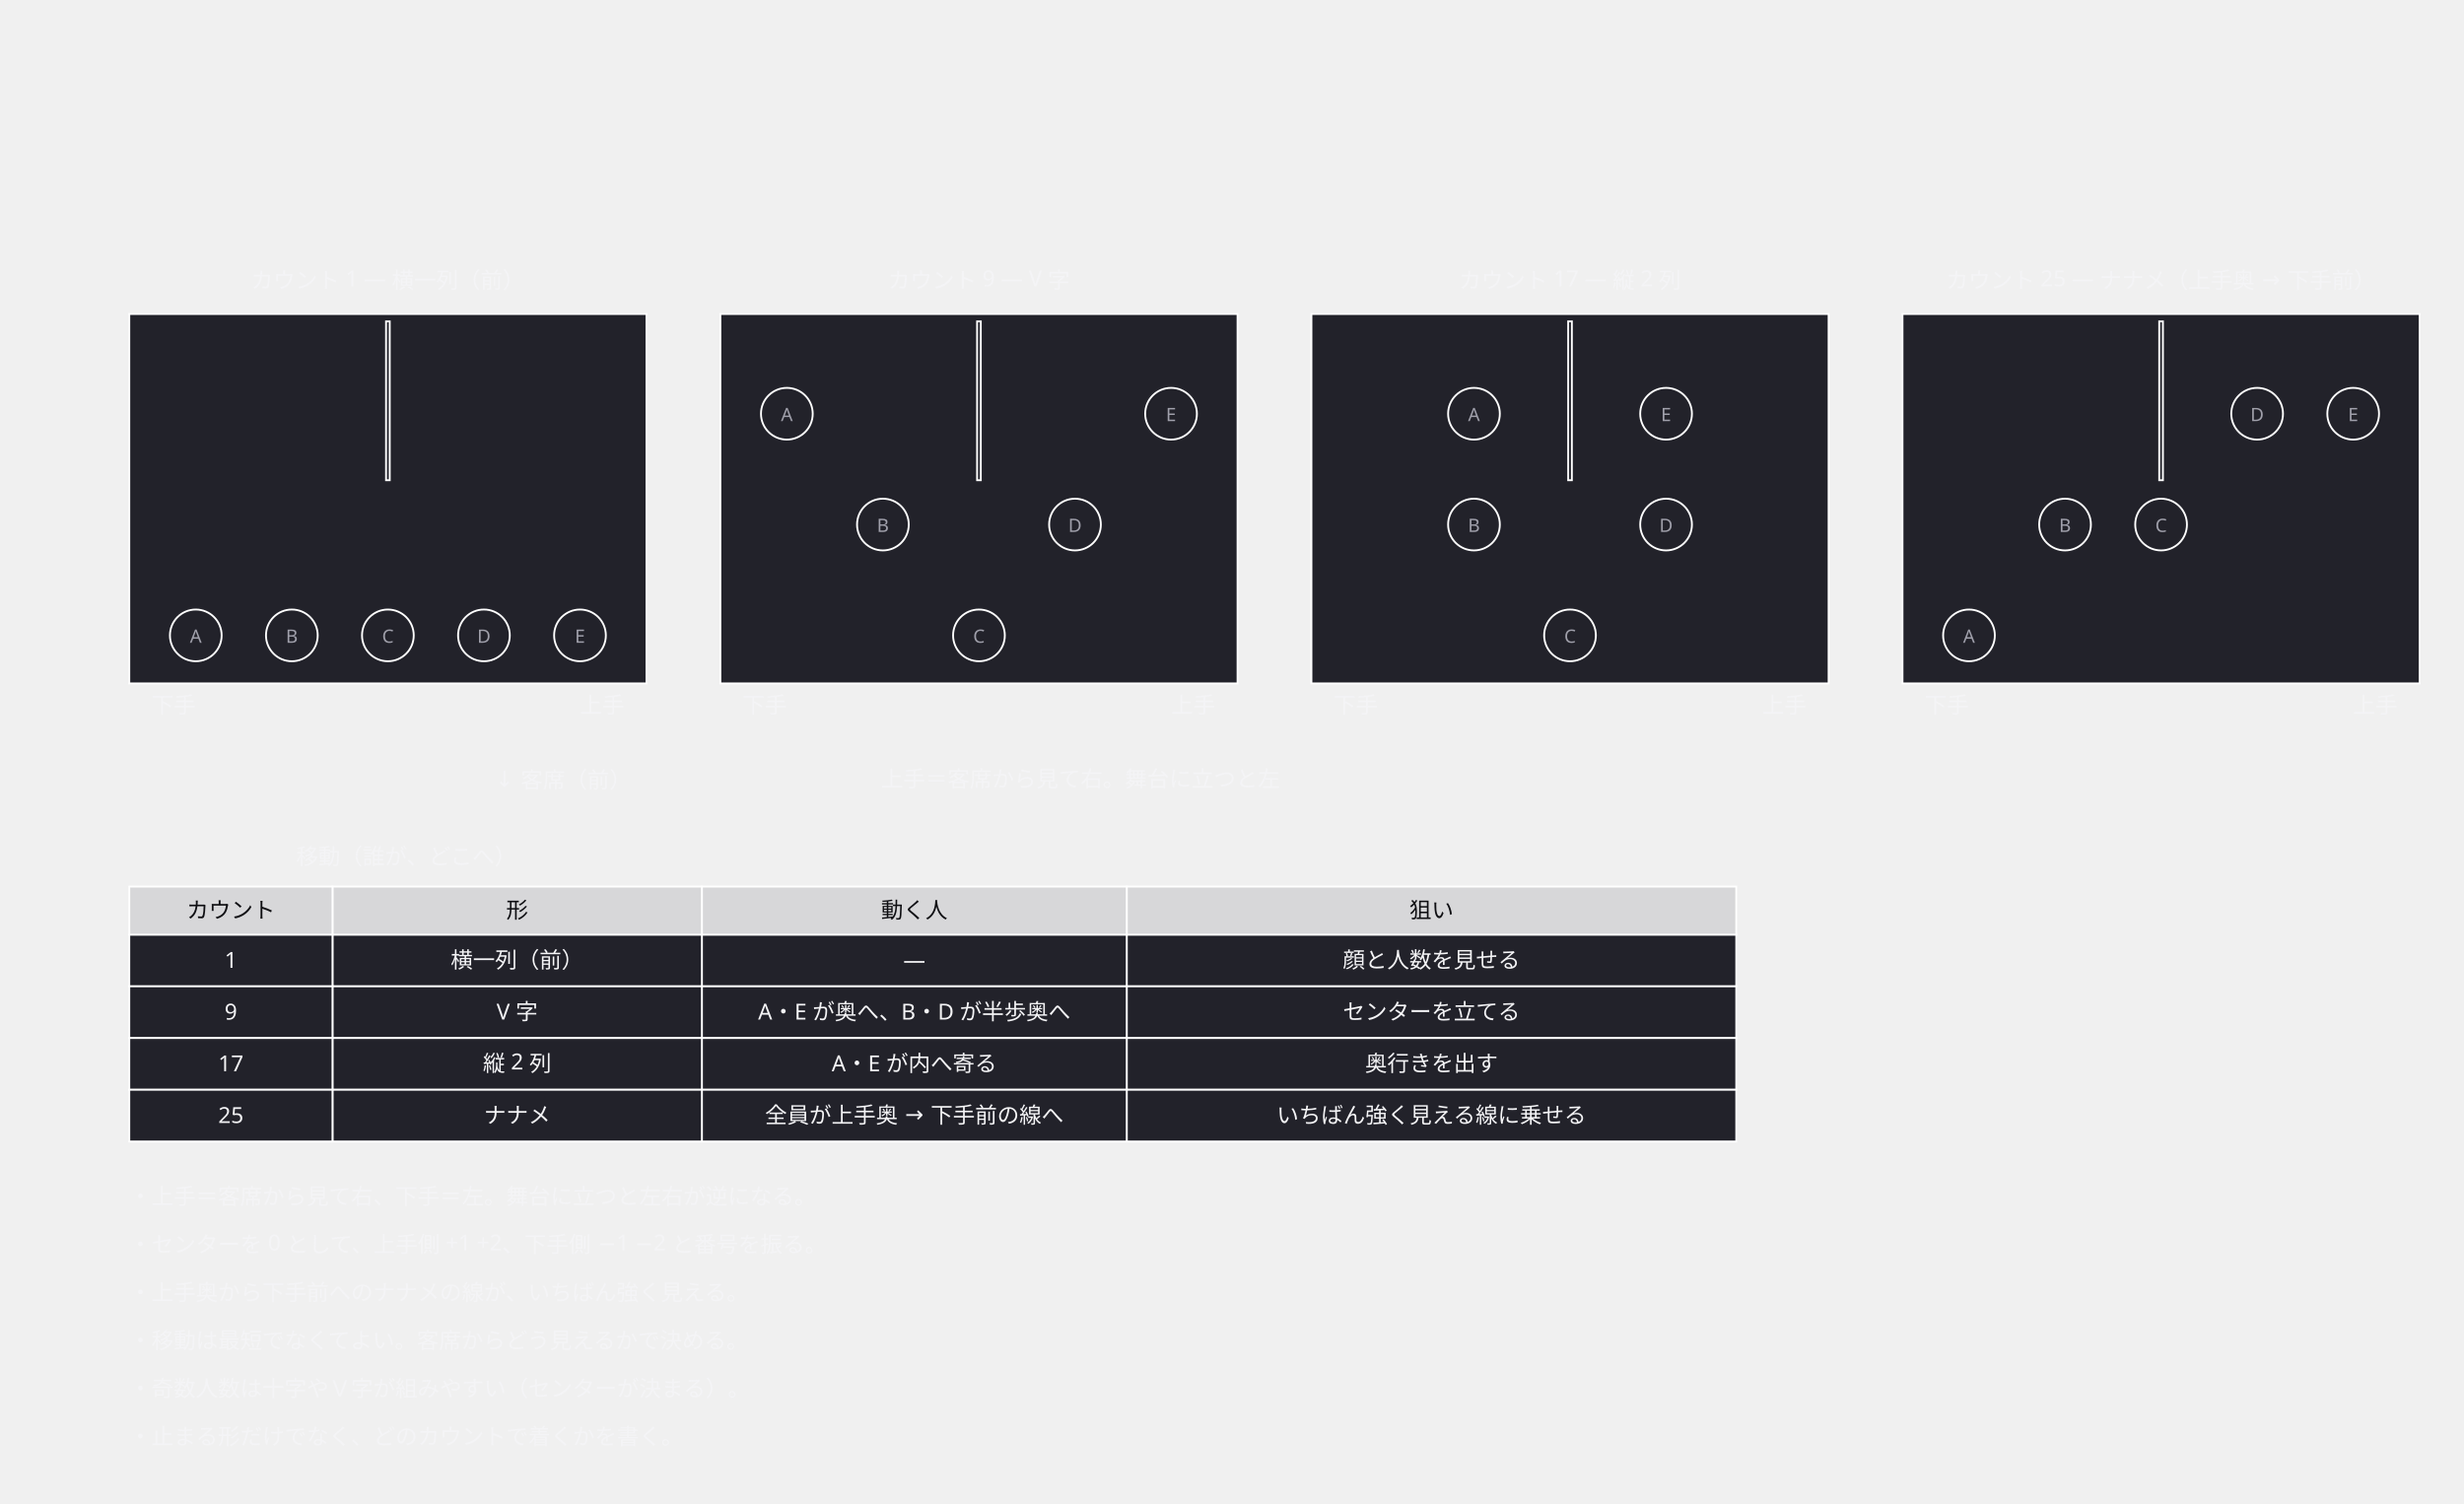
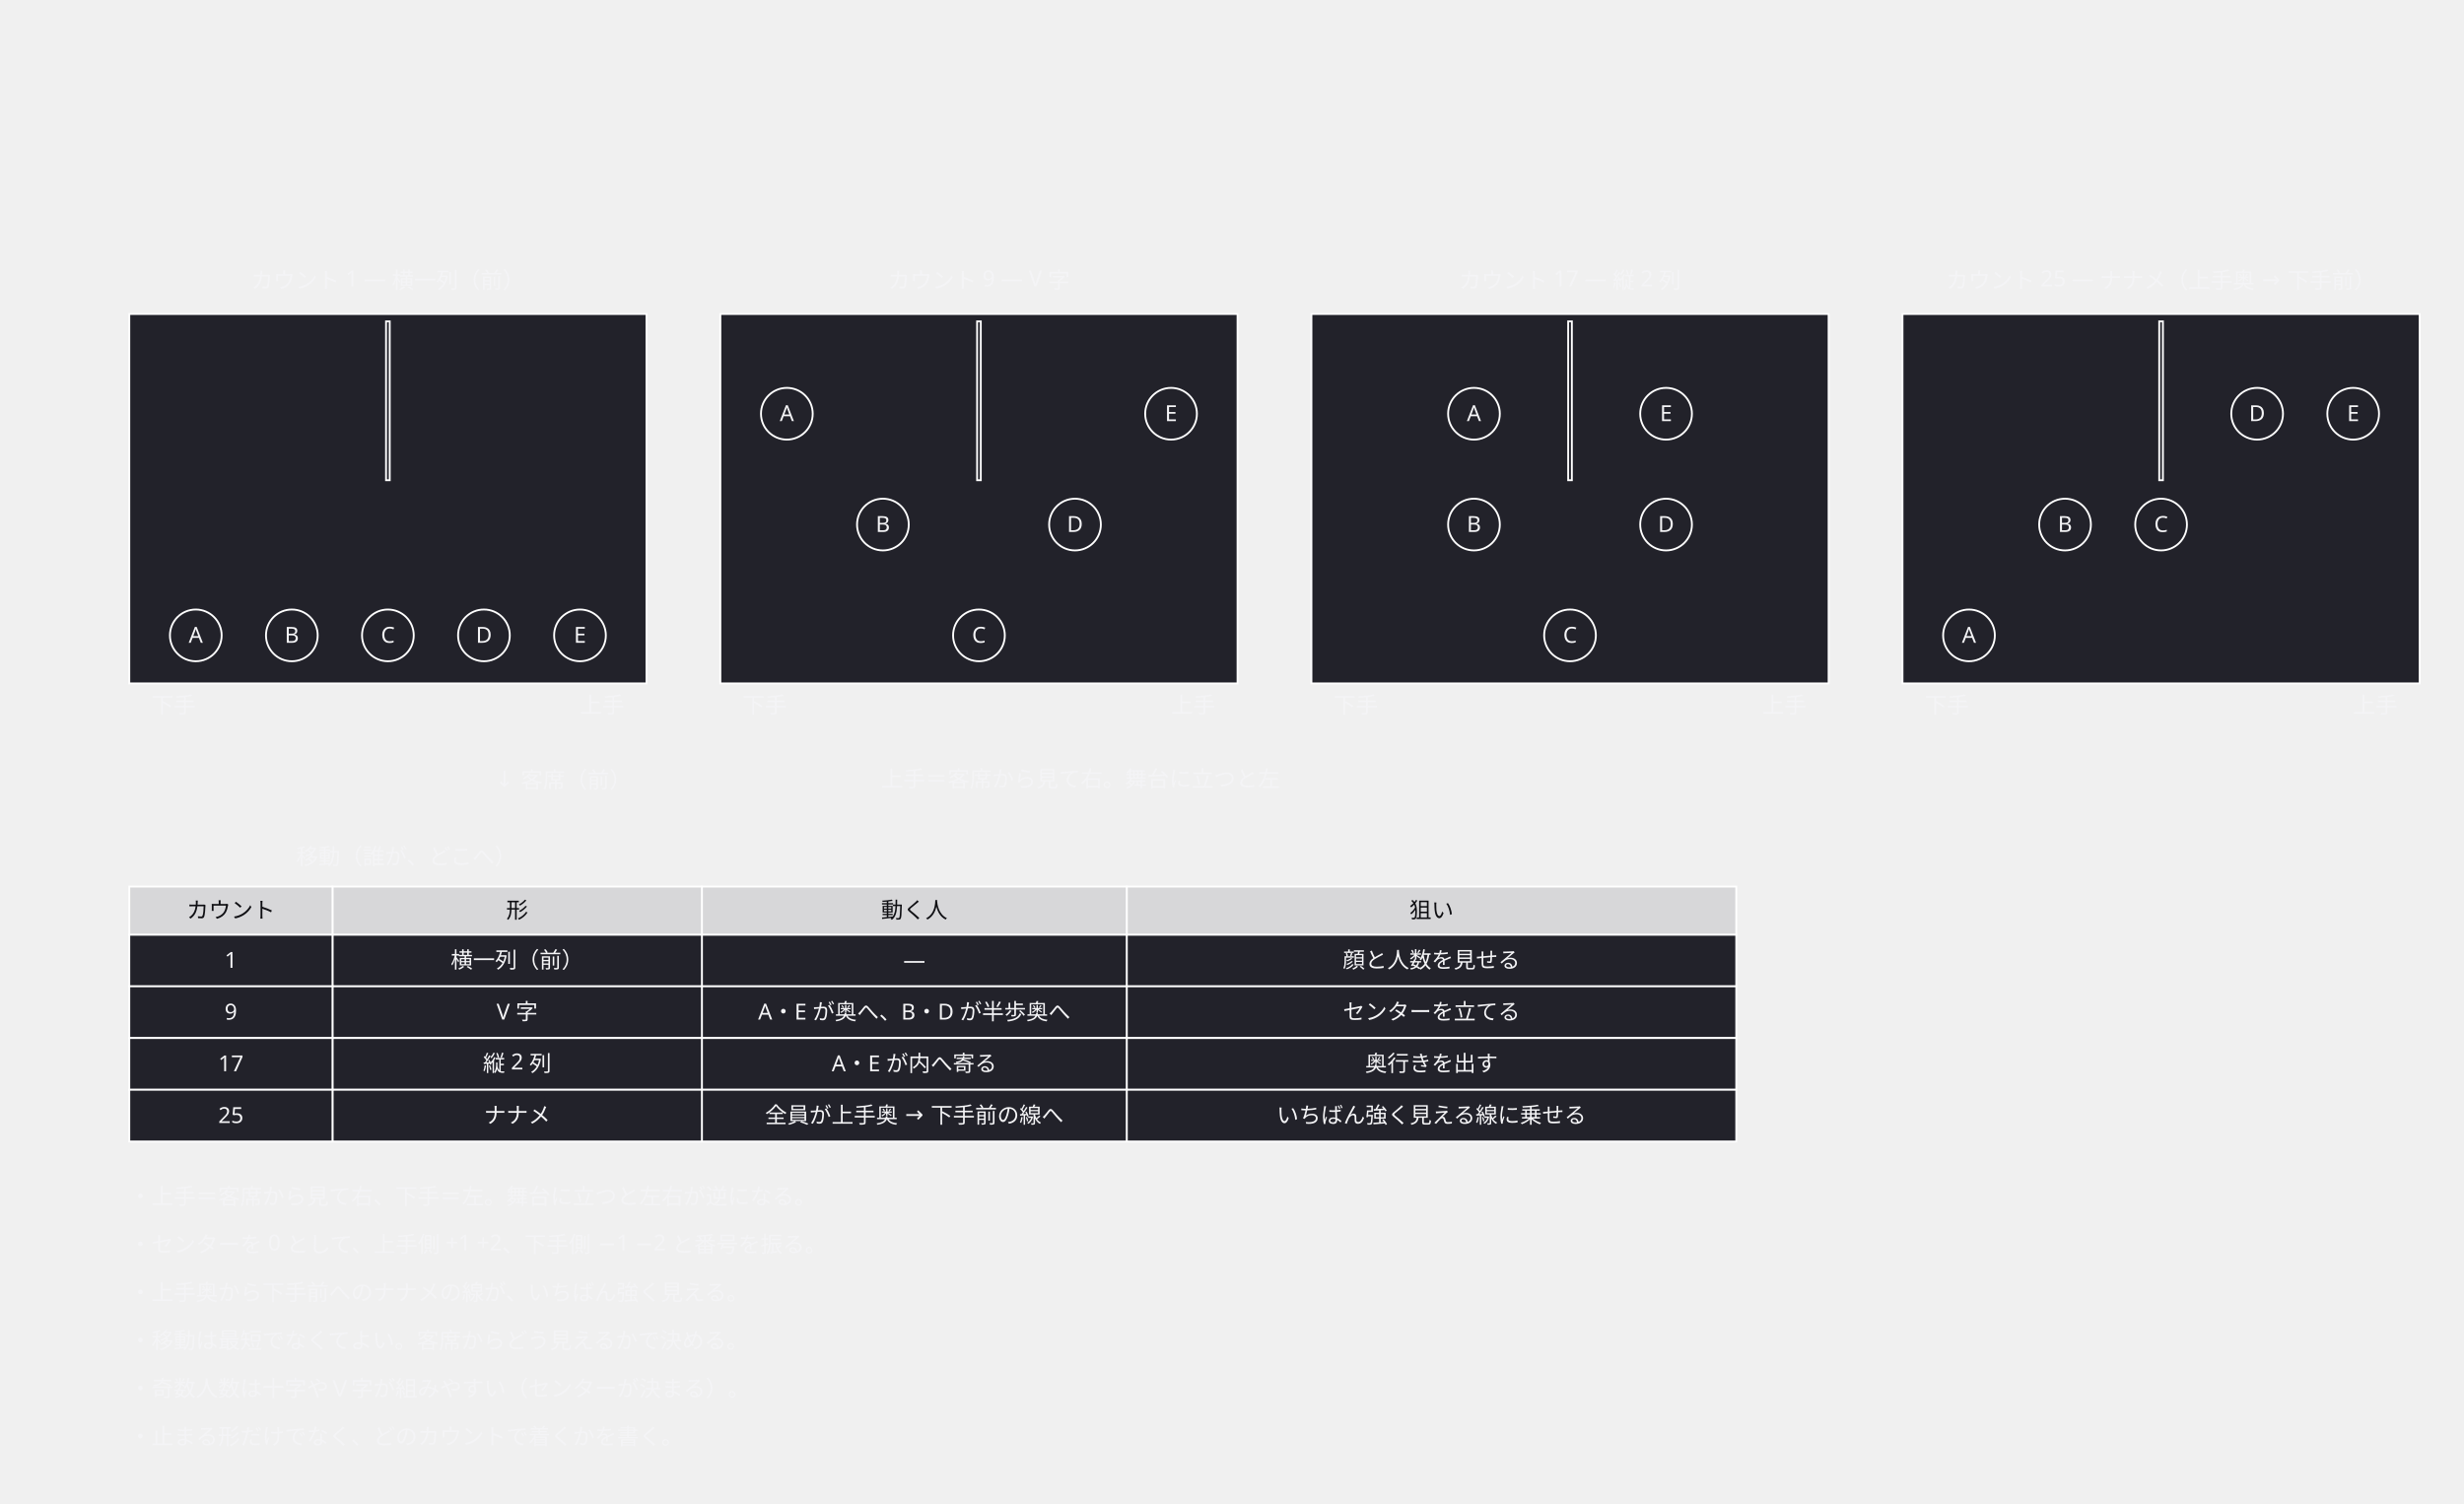
<svg xmlns="http://www.w3.org/2000/svg" width="1334" height="814" viewBox="0 0 1334 814">
  <defs>
    <marker id="arrow" viewBox="0 0 10 10" refX="9" refY="5" markerWidth="6" markerHeight="6" orient="auto">
      <path d="M 0 0 L 10 5 L 0 10 z" fill="#a0a0ab" />
    </marker>
  </defs>
  <g data-node="a" data-pinned="false" data-shape="rect">
    <rect x="70" y="170" width="280" height="200" fill="#22222a" stroke="#ffffff" stroke-width="1" />
  </g>
  <g data-node="b" data-pinned="false" data-shape="rect">
    <rect x="390" y="170" width="280" height="200" fill="#22222a" stroke="#ffffff" stroke-width="1" />
  </g>
  <g data-node="c" data-pinned="false" data-shape="rect">
    <rect x="710" y="170" width="280" height="200" fill="#22222a" stroke="#ffffff" stroke-width="1" />
  </g>
  <g data-node="d" data-pinned="false" data-shape="rect">
    <rect x="1030" y="170" width="280" height="200" fill="#22222a" stroke="#ffffff" stroke-width="1" />
  </g>
  <g data-node="n1" data-pinned="false" data-shape="rect">
    <text x="70" y="678" text-anchor="start" font-family="sans-serif" font-size="12" fill="#f4f4f6">・センターを 0 として、上手側 +1 +2、下手側 −1 −2 と番号を振る。</text>
  </g>
  <g data-node="n0" data-pinned="false" data-shape="rect">
    <text x="70" y="652" text-anchor="start" font-family="sans-serif" font-size="12" fill="#f4f4f6">・上手＝客席から見て右、下手＝左。舞台に立つと左右が逆になる。</text>
  </g>
  <g data-node="tc0_3" data-pinned="false" data-shape="rect">
    <rect x="610" y="506" width="330" height="28" fill="#22222a" stroke="#ffffff" stroke-width="1" />
    <text x="775" y="524" text-anchor="middle" font-family="sans-serif" font-size="12" fill="#f4f4f6">顔と人数を見せる</text>
  </g>
  <g data-node="tc1_3" data-pinned="false" data-shape="rect">
    <rect x="610" y="534" width="330" height="28" fill="#22222a" stroke="#ffffff" stroke-width="1" />
    <text x="775" y="552" text-anchor="middle" font-family="sans-serif" font-size="12" fill="#f4f4f6">センターを立てる</text>
  </g>
  <g data-node="tc2_3" data-pinned="false" data-shape="rect">
    <rect x="610" y="562" width="330" height="28" fill="#22222a" stroke="#ffffff" stroke-width="1" />
    <text x="775" y="580" text-anchor="middle" font-family="sans-serif" font-size="12" fill="#f4f4f6">奥行きを出す</text>
  </g>
  <g data-node="tc3_3" data-pinned="false" data-shape="rect">
    <rect x="610" y="590" width="330" height="28" fill="#22222a" stroke="#ffffff" stroke-width="1" />
    <text x="775" y="608" text-anchor="middle" font-family="sans-serif" font-size="12" fill="#f4f4f6">いちばん強く見える線に乗せる</text>
  </g>
  <g data-node="n2" data-pinned="false" data-shape="rect">
    <text x="70" y="704" text-anchor="start" font-family="sans-serif" font-size="12" fill="#f4f4f6">・上手奥から下手前へのナナメの線が、いちばん強く見える。</text>
  </g>
  <g data-node="n3" data-pinned="false" data-shape="rect">
    <text x="70" y="730" text-anchor="start" font-family="sans-serif" font-size="12" fill="#f4f4f6">・移動は最短でなくてよい。客席からどう見えるかで決める。</text>
  </g>
  <g data-node="n4" data-pinned="false" data-shape="rect">
    <text x="70" y="756" text-anchor="start" font-family="sans-serif" font-size="12" fill="#f4f4f6">・奇数人数は十字やＶ字が組みやすい（センターが決まる）。</text>
  </g>
  <g data-node="th3" data-pinned="false" data-shape="rect">
    <rect x="610" y="480" width="330" height="26" fill="#22222a" stroke="#ffffff" stroke-width="1" />
    <rect x="610" y="480" width="330" height="26" fill="#ffffff" fill-opacity="0.82" />
    <text x="775" y="497" text-anchor="middle" font-family="sans-serif" font-size="12" fill="#0f0f13">狙い</text>
  </g>
  <g data-node="n5" data-pinned="false" data-shape="rect">
    <text x="70" y="782" text-anchor="start" font-family="sans-serif" font-size="12" fill="#f4f4f6">・止まる形だけでなく、どのカウントで着くかを書く。</text>
  </g>
  <g data-node="kami_n" data-pinned="false" data-shape="rect">
    <text x="585" y="426" text-anchor="middle" font-family="sans-serif" font-size="12" fill="#f4f4f6">上手＝客席から見て右。舞台に立つと左</text>
  </g>
  <g data-node="tb_t" data-pinned="false" data-shape="rect">
    <text x="220" y="468" text-anchor="middle" font-family="sans-serif" font-size="12" fill="#f4f4f6">移動（誰が、どこへ）</text>
  </g>
  <g data-node="a_c" data-pinned="false" data-shape="rect">
    <text x="210" y="156" text-anchor="middle" font-family="sans-serif" font-size="12" fill="#f4f4f6">カウント 1 — 横一列（前）</text>
  </g>
  <g data-node="b_c" data-pinned="false" data-shape="rect">
    <text x="530" y="156" text-anchor="middle" font-family="sans-serif" font-size="12" fill="#f4f4f6">カウント 9 — V 字</text>
  </g>
  <g data-node="c_c" data-pinned="false" data-shape="rect">
    <text x="850" y="156" text-anchor="middle" font-family="sans-serif" font-size="12" fill="#f4f4f6">カウント 17 — 縦 2 列</text>
  </g>
  <g data-node="d_c" data-pinned="false" data-shape="rect">
    <text x="1170" y="156" text-anchor="middle" font-family="sans-serif" font-size="12" fill="#f4f4f6">カウント 25 — ナナメ（上手奥 → 下手前）</text>
  </g>
  <g data-node="tc0_2" data-pinned="false" data-shape="rect">
    <rect x="380" y="506" width="230" height="28" fill="#22222a" stroke="#ffffff" stroke-width="1" />
    <text x="495" y="524" text-anchor="middle" font-family="sans-serif" font-size="12" fill="#f4f4f6">—</text>
  </g>
  <g data-node="tc1_2" data-pinned="false" data-shape="rect">
    <rect x="380" y="534" width="230" height="28" fill="#22222a" stroke="#ffffff" stroke-width="1" />
    <text x="495" y="552" text-anchor="middle" font-family="sans-serif" font-size="12" fill="#f4f4f6">A・E が奥へ、B・D が半歩奥へ</text>
  </g>
  <g data-node="tc2_2" data-pinned="false" data-shape="rect">
    <rect x="380" y="562" width="230" height="28" fill="#22222a" stroke="#ffffff" stroke-width="1" />
    <text x="495" y="580" text-anchor="middle" font-family="sans-serif" font-size="12" fill="#f4f4f6">A・E が内へ寄る</text>
  </g>
  <g data-node="tc3_2" data-pinned="false" data-shape="rect">
    <rect x="380" y="590" width="230" height="28" fill="#22222a" stroke="#ffffff" stroke-width="1" />
    <text x="495" y="608" text-anchor="middle" font-family="sans-serif" font-size="12" fill="#f4f4f6">全員が上手奥 → 下手前の線へ</text>
  </g>
  <g data-node="th2" data-pinned="false" data-shape="rect">
    <rect x="380" y="480" width="230" height="26" fill="#22222a" stroke="#ffffff" stroke-width="1" />
    <rect x="380" y="480" width="230" height="26" fill="#ffffff" fill-opacity="0.82" />
    <text x="495" y="497" text-anchor="middle" font-family="sans-serif" font-size="12" fill="#0f0f13">動く人</text>
  </g>
  <g data-node="tc0_1" data-pinned="false" data-shape="rect">
    <rect x="180" y="506" width="200" height="28" fill="#22222a" stroke="#ffffff" stroke-width="1" />
    <text x="280" y="524" text-anchor="middle" font-family="sans-serif" font-size="12" fill="#f4f4f6">横一列（前）</text>
  </g>
  <g data-node="tc1_1" data-pinned="false" data-shape="rect">
    <rect x="180" y="534" width="200" height="28" fill="#22222a" stroke="#ffffff" stroke-width="1" />
    <text x="280" y="552" text-anchor="middle" font-family="sans-serif" font-size="12" fill="#f4f4f6">V 字</text>
  </g>
  <g data-node="tc2_1" data-pinned="false" data-shape="rect">
    <rect x="180" y="562" width="200" height="28" fill="#22222a" stroke="#ffffff" stroke-width="1" />
    <text x="280" y="580" text-anchor="middle" font-family="sans-serif" font-size="12" fill="#f4f4f6">縦 2 列</text>
  </g>
  <g data-node="tc3_1" data-pinned="false" data-shape="rect">
    <rect x="180" y="590" width="200" height="28" fill="#22222a" stroke="#ffffff" stroke-width="1" />
    <text x="280" y="608" text-anchor="middle" font-family="sans-serif" font-size="12" fill="#f4f4f6">ナナメ</text>
  </g>
  <g data-node="th1" data-pinned="false" data-shape="rect">
    <rect x="180" y="480" width="200" height="26" fill="#22222a" stroke="#ffffff" stroke-width="1" />
    <rect x="180" y="480" width="200" height="26" fill="#ffffff" fill-opacity="0.82" />
    <text x="280" y="497" text-anchor="middle" font-family="sans-serif" font-size="12" fill="#0f0f13">形</text>
  </g>
  <g data-node="front" data-pinned="false" data-shape="rect">
    <text x="305" y="426" text-anchor="middle" font-family="sans-serif" font-size="12" fill="#f4f4f6">↓ 客席（前）</text>
  </g>
  <g data-node="tc0_0" data-pinned="false" data-shape="rect">
    <rect x="70" y="506" width="110" height="28" fill="#22222a" stroke="#ffffff" stroke-width="1" />
    <text x="125" y="524" text-anchor="middle" font-family="sans-serif" font-size="12" fill="#f4f4f6">1</text>
  </g>
  <g data-node="tc1_0" data-pinned="false" data-shape="rect">
    <rect x="70" y="534" width="110" height="28" fill="#22222a" stroke="#ffffff" stroke-width="1" />
    <text x="125" y="552" text-anchor="middle" font-family="sans-serif" font-size="12" fill="#f4f4f6">9</text>
  </g>
  <g data-node="tc2_0" data-pinned="false" data-shape="rect">
    <rect x="70" y="562" width="110" height="28" fill="#22222a" stroke="#ffffff" stroke-width="1" />
    <text x="125" y="580" text-anchor="middle" font-family="sans-serif" font-size="12" fill="#f4f4f6">17</text>
  </g>
  <g data-node="tc3_0" data-pinned="false" data-shape="rect">
    <rect x="70" y="590" width="110" height="28" fill="#22222a" stroke="#ffffff" stroke-width="1" />
    <text x="125" y="608" text-anchor="middle" font-family="sans-serif" font-size="12" fill="#f4f4f6">25</text>
  </g>
  <g data-node="th0" data-pinned="false" data-shape="rect">
    <rect x="70" y="480" width="110" height="26" fill="#22222a" stroke="#ffffff" stroke-width="1" />
    <rect x="70" y="480" width="110" height="26" fill="#ffffff" fill-opacity="0.82" />
    <text x="125" y="497" text-anchor="middle" font-family="sans-serif" font-size="12" fill="#0f0f13">カウント</text>
  </g>
  <g data-node="a_sh" data-pinned="false" data-shape="rect">
    <text x="94" y="386" text-anchor="middle" font-family="sans-serif" font-size="12" fill="#f4f4f6">下手</text>
  </g>
  <g data-node="a_km" data-pinned="false" data-shape="rect">
    <text x="326" y="386" text-anchor="middle" font-family="sans-serif" font-size="12" fill="#f4f4f6">上手</text>
  </g>
  <g data-node="b_sh" data-pinned="false" data-shape="rect">
    <text x="414" y="386" text-anchor="middle" font-family="sans-serif" font-size="12" fill="#f4f4f6">下手</text>
  </g>
  <g data-node="b_km" data-pinned="false" data-shape="rect">
    <text x="646" y="386" text-anchor="middle" font-family="sans-serif" font-size="12" fill="#f4f4f6">上手</text>
  </g>
  <g data-node="c_sh" data-pinned="false" data-shape="rect">
    <text x="734" y="386" text-anchor="middle" font-family="sans-serif" font-size="12" fill="#f4f4f6">下手</text>
  </g>
  <g data-node="c_km" data-pinned="false" data-shape="rect">
    <text x="966" y="386" text-anchor="middle" font-family="sans-serif" font-size="12" fill="#f4f4f6">上手</text>
  </g>
  <g data-node="d_sh" data-pinned="false" data-shape="rect">
    <text x="1054" y="386" text-anchor="middle" font-family="sans-serif" font-size="12" fill="#f4f4f6">下手</text>
  </g>
  <g data-node="d_km" data-pinned="false" data-shape="rect">
    <text x="1286" y="386" text-anchor="middle" font-family="sans-serif" font-size="12" fill="#f4f4f6">上手</text>
  </g>
  <g data-node="a_A" data-pinned="false" data-shape="rect">
    <circle cx="106" cy="344" r="14" fill="#22222a" stroke="#ffffff" stroke-width="1" />
-     <text x="106" y="348" text-anchor="middle" font-family="sans-serif" font-size="10" fill="#a0a0ab">A</text>
+     <text x="106" y="348" text-anchor="middle" font-family="sans-serif" font-size="12" fill="#f4f4f6">A</text>
  </g>
  <g data-node="a_B" data-pinned="false" data-shape="rect">
    <circle cx="158" cy="344" r="14" fill="#22222a" stroke="#ffffff" stroke-width="1" />
-     <text x="158" y="348" text-anchor="middle" font-family="sans-serif" font-size="10" fill="#a0a0ab">B</text>
+     <text x="158" y="348" text-anchor="middle" font-family="sans-serif" font-size="12" fill="#f4f4f6">B</text>
  </g>
  <g data-node="a_C" data-pinned="false" data-shape="rect">
    <circle cx="210" cy="344" r="14" fill="#22222a" stroke="#ffffff" stroke-width="1" />
-     <text x="210" y="348" text-anchor="middle" font-family="sans-serif" font-size="10" fill="#a0a0ab">C</text>
+     <text x="210" y="348" text-anchor="middle" font-family="sans-serif" font-size="12" fill="#f4f4f6">C</text>
  </g>
  <g data-node="a_D" data-pinned="false" data-shape="rect">
    <circle cx="262" cy="344" r="14" fill="#22222a" stroke="#ffffff" stroke-width="1" />
-     <text x="262" y="348" text-anchor="middle" font-family="sans-serif" font-size="10" fill="#a0a0ab">D</text>
+     <text x="262" y="348" text-anchor="middle" font-family="sans-serif" font-size="12" fill="#f4f4f6">D</text>
  </g>
  <g data-node="a_E" data-pinned="false" data-shape="rect">
    <circle cx="314" cy="344" r="14" fill="#22222a" stroke="#ffffff" stroke-width="1" />
-     <text x="314" y="348" text-anchor="middle" font-family="sans-serif" font-size="10" fill="#a0a0ab">E</text>
+     <text x="314" y="348" text-anchor="middle" font-family="sans-serif" font-size="12" fill="#f4f4f6">E</text>
  </g>
  <g data-node="b_A" data-pinned="false" data-shape="rect">
    <circle cx="426" cy="224" r="14" fill="#22222a" stroke="#ffffff" stroke-width="1" />
-     <text x="426" y="228" text-anchor="middle" font-family="sans-serif" font-size="10" fill="#a0a0ab">A</text>
+     <text x="426" y="228" text-anchor="middle" font-family="sans-serif" font-size="12" fill="#f4f4f6">A</text>
  </g>
  <g data-node="b_B" data-pinned="false" data-shape="rect">
    <circle cx="478" cy="284" r="14" fill="#22222a" stroke="#ffffff" stroke-width="1" />
-     <text x="478" y="288" text-anchor="middle" font-family="sans-serif" font-size="10" fill="#a0a0ab">B</text>
+     <text x="478" y="288" text-anchor="middle" font-family="sans-serif" font-size="12" fill="#f4f4f6">B</text>
  </g>
  <g data-node="b_C" data-pinned="false" data-shape="rect">
    <circle cx="530" cy="344" r="14" fill="#22222a" stroke="#ffffff" stroke-width="1" />
-     <text x="530" y="348" text-anchor="middle" font-family="sans-serif" font-size="10" fill="#a0a0ab">C</text>
+     <text x="530" y="348" text-anchor="middle" font-family="sans-serif" font-size="12" fill="#f4f4f6">C</text>
  </g>
  <g data-node="b_D" data-pinned="false" data-shape="rect">
    <circle cx="582" cy="284" r="14" fill="#22222a" stroke="#ffffff" stroke-width="1" />
-     <text x="582" y="288" text-anchor="middle" font-family="sans-serif" font-size="10" fill="#a0a0ab">D</text>
+     <text x="582" y="288" text-anchor="middle" font-family="sans-serif" font-size="12" fill="#f4f4f6">D</text>
  </g>
  <g data-node="b_E" data-pinned="false" data-shape="rect">
    <circle cx="634" cy="224" r="14" fill="#22222a" stroke="#ffffff" stroke-width="1" />
-     <text x="634" y="228" text-anchor="middle" font-family="sans-serif" font-size="10" fill="#a0a0ab">E</text>
+     <text x="634" y="228" text-anchor="middle" font-family="sans-serif" font-size="12" fill="#f4f4f6">E</text>
  </g>
  <g data-node="c_A" data-pinned="false" data-shape="rect">
    <circle cx="798" cy="224" r="14" fill="#22222a" stroke="#ffffff" stroke-width="1" />
-     <text x="798" y="228" text-anchor="middle" font-family="sans-serif" font-size="10" fill="#a0a0ab">A</text>
+     <text x="798" y="228" text-anchor="middle" font-family="sans-serif" font-size="12" fill="#f4f4f6">A</text>
  </g>
  <g data-node="c_B" data-pinned="false" data-shape="rect">
    <circle cx="798" cy="284" r="14" fill="#22222a" stroke="#ffffff" stroke-width="1" />
-     <text x="798" y="288" text-anchor="middle" font-family="sans-serif" font-size="10" fill="#a0a0ab">B</text>
+     <text x="798" y="288" text-anchor="middle" font-family="sans-serif" font-size="12" fill="#f4f4f6">B</text>
  </g>
  <g data-node="c_C" data-pinned="false" data-shape="rect">
    <circle cx="850" cy="344" r="14" fill="#22222a" stroke="#ffffff" stroke-width="1" />
-     <text x="850" y="348" text-anchor="middle" font-family="sans-serif" font-size="10" fill="#a0a0ab">C</text>
+     <text x="850" y="348" text-anchor="middle" font-family="sans-serif" font-size="12" fill="#f4f4f6">C</text>
  </g>
  <g data-node="c_D" data-pinned="false" data-shape="rect">
    <circle cx="902" cy="284" r="14" fill="#22222a" stroke="#ffffff" stroke-width="1" />
-     <text x="902" y="288" text-anchor="middle" font-family="sans-serif" font-size="10" fill="#a0a0ab">D</text>
+     <text x="902" y="288" text-anchor="middle" font-family="sans-serif" font-size="12" fill="#f4f4f6">D</text>
  </g>
  <g data-node="c_E" data-pinned="false" data-shape="rect">
    <circle cx="902" cy="224" r="14" fill="#22222a" stroke="#ffffff" stroke-width="1" />
-     <text x="902" y="228" text-anchor="middle" font-family="sans-serif" font-size="10" fill="#a0a0ab">E</text>
+     <text x="902" y="228" text-anchor="middle" font-family="sans-serif" font-size="12" fill="#f4f4f6">E</text>
  </g>
  <g data-node="d_A" data-pinned="false" data-shape="rect">
    <circle cx="1066" cy="344" r="14" fill="#22222a" stroke="#ffffff" stroke-width="1" />
-     <text x="1066" y="348" text-anchor="middle" font-family="sans-serif" font-size="10" fill="#a0a0ab">A</text>
+     <text x="1066" y="348" text-anchor="middle" font-family="sans-serif" font-size="12" fill="#f4f4f6">A</text>
  </g>
  <g data-node="d_B" data-pinned="false" data-shape="rect">
    <circle cx="1118" cy="284" r="14" fill="#22222a" stroke="#ffffff" stroke-width="1" />
-     <text x="1118" y="288" text-anchor="middle" font-family="sans-serif" font-size="10" fill="#a0a0ab">B</text>
+     <text x="1118" y="288" text-anchor="middle" font-family="sans-serif" font-size="12" fill="#f4f4f6">B</text>
  </g>
  <g data-node="d_C" data-pinned="false" data-shape="rect">
    <circle cx="1170" cy="284" r="14" fill="#22222a" stroke="#ffffff" stroke-width="1" />
-     <text x="1170" y="288" text-anchor="middle" font-family="sans-serif" font-size="10" fill="#a0a0ab">C</text>
+     <text x="1170" y="288" text-anchor="middle" font-family="sans-serif" font-size="12" fill="#f4f4f6">C</text>
  </g>
  <g data-node="d_D" data-pinned="false" data-shape="rect">
    <circle cx="1222" cy="224" r="14" fill="#22222a" stroke="#ffffff" stroke-width="1" />
-     <text x="1222" y="228" text-anchor="middle" font-family="sans-serif" font-size="10" fill="#a0a0ab">D</text>
+     <text x="1222" y="228" text-anchor="middle" font-family="sans-serif" font-size="12" fill="#f4f4f6">D</text>
  </g>
  <g data-node="d_E" data-pinned="false" data-shape="rect">
    <circle cx="1274" cy="224" r="14" fill="#22222a" stroke="#ffffff" stroke-width="1" />
-     <text x="1274" y="228" text-anchor="middle" font-family="sans-serif" font-size="10" fill="#a0a0ab">E</text>
+     <text x="1274" y="228" text-anchor="middle" font-family="sans-serif" font-size="12" fill="#f4f4f6">E</text>
  </g>
  <g data-node="a_ctr" data-pinned="false" data-shape="rect">
    <rect x="209" y="174" width="2" height="86" fill="#22222a" stroke="#ffffff" stroke-width="1" />
  </g>
  <g data-node="b_ctr" data-pinned="false" data-shape="rect">
    <rect x="529" y="174" width="2" height="86" fill="#22222a" stroke="#ffffff" stroke-width="1" />
  </g>
  <g data-node="c_ctr" data-pinned="false" data-shape="rect">
    <rect x="849" y="174" width="2" height="86" fill="#22222a" stroke="#ffffff" stroke-width="1" />
  </g>
  <g data-node="d_ctr" data-pinned="false" data-shape="rect">
    <rect x="1169" y="174" width="2" height="86" fill="#22222a" stroke="#ffffff" stroke-width="1" />
  </g>
</svg>
